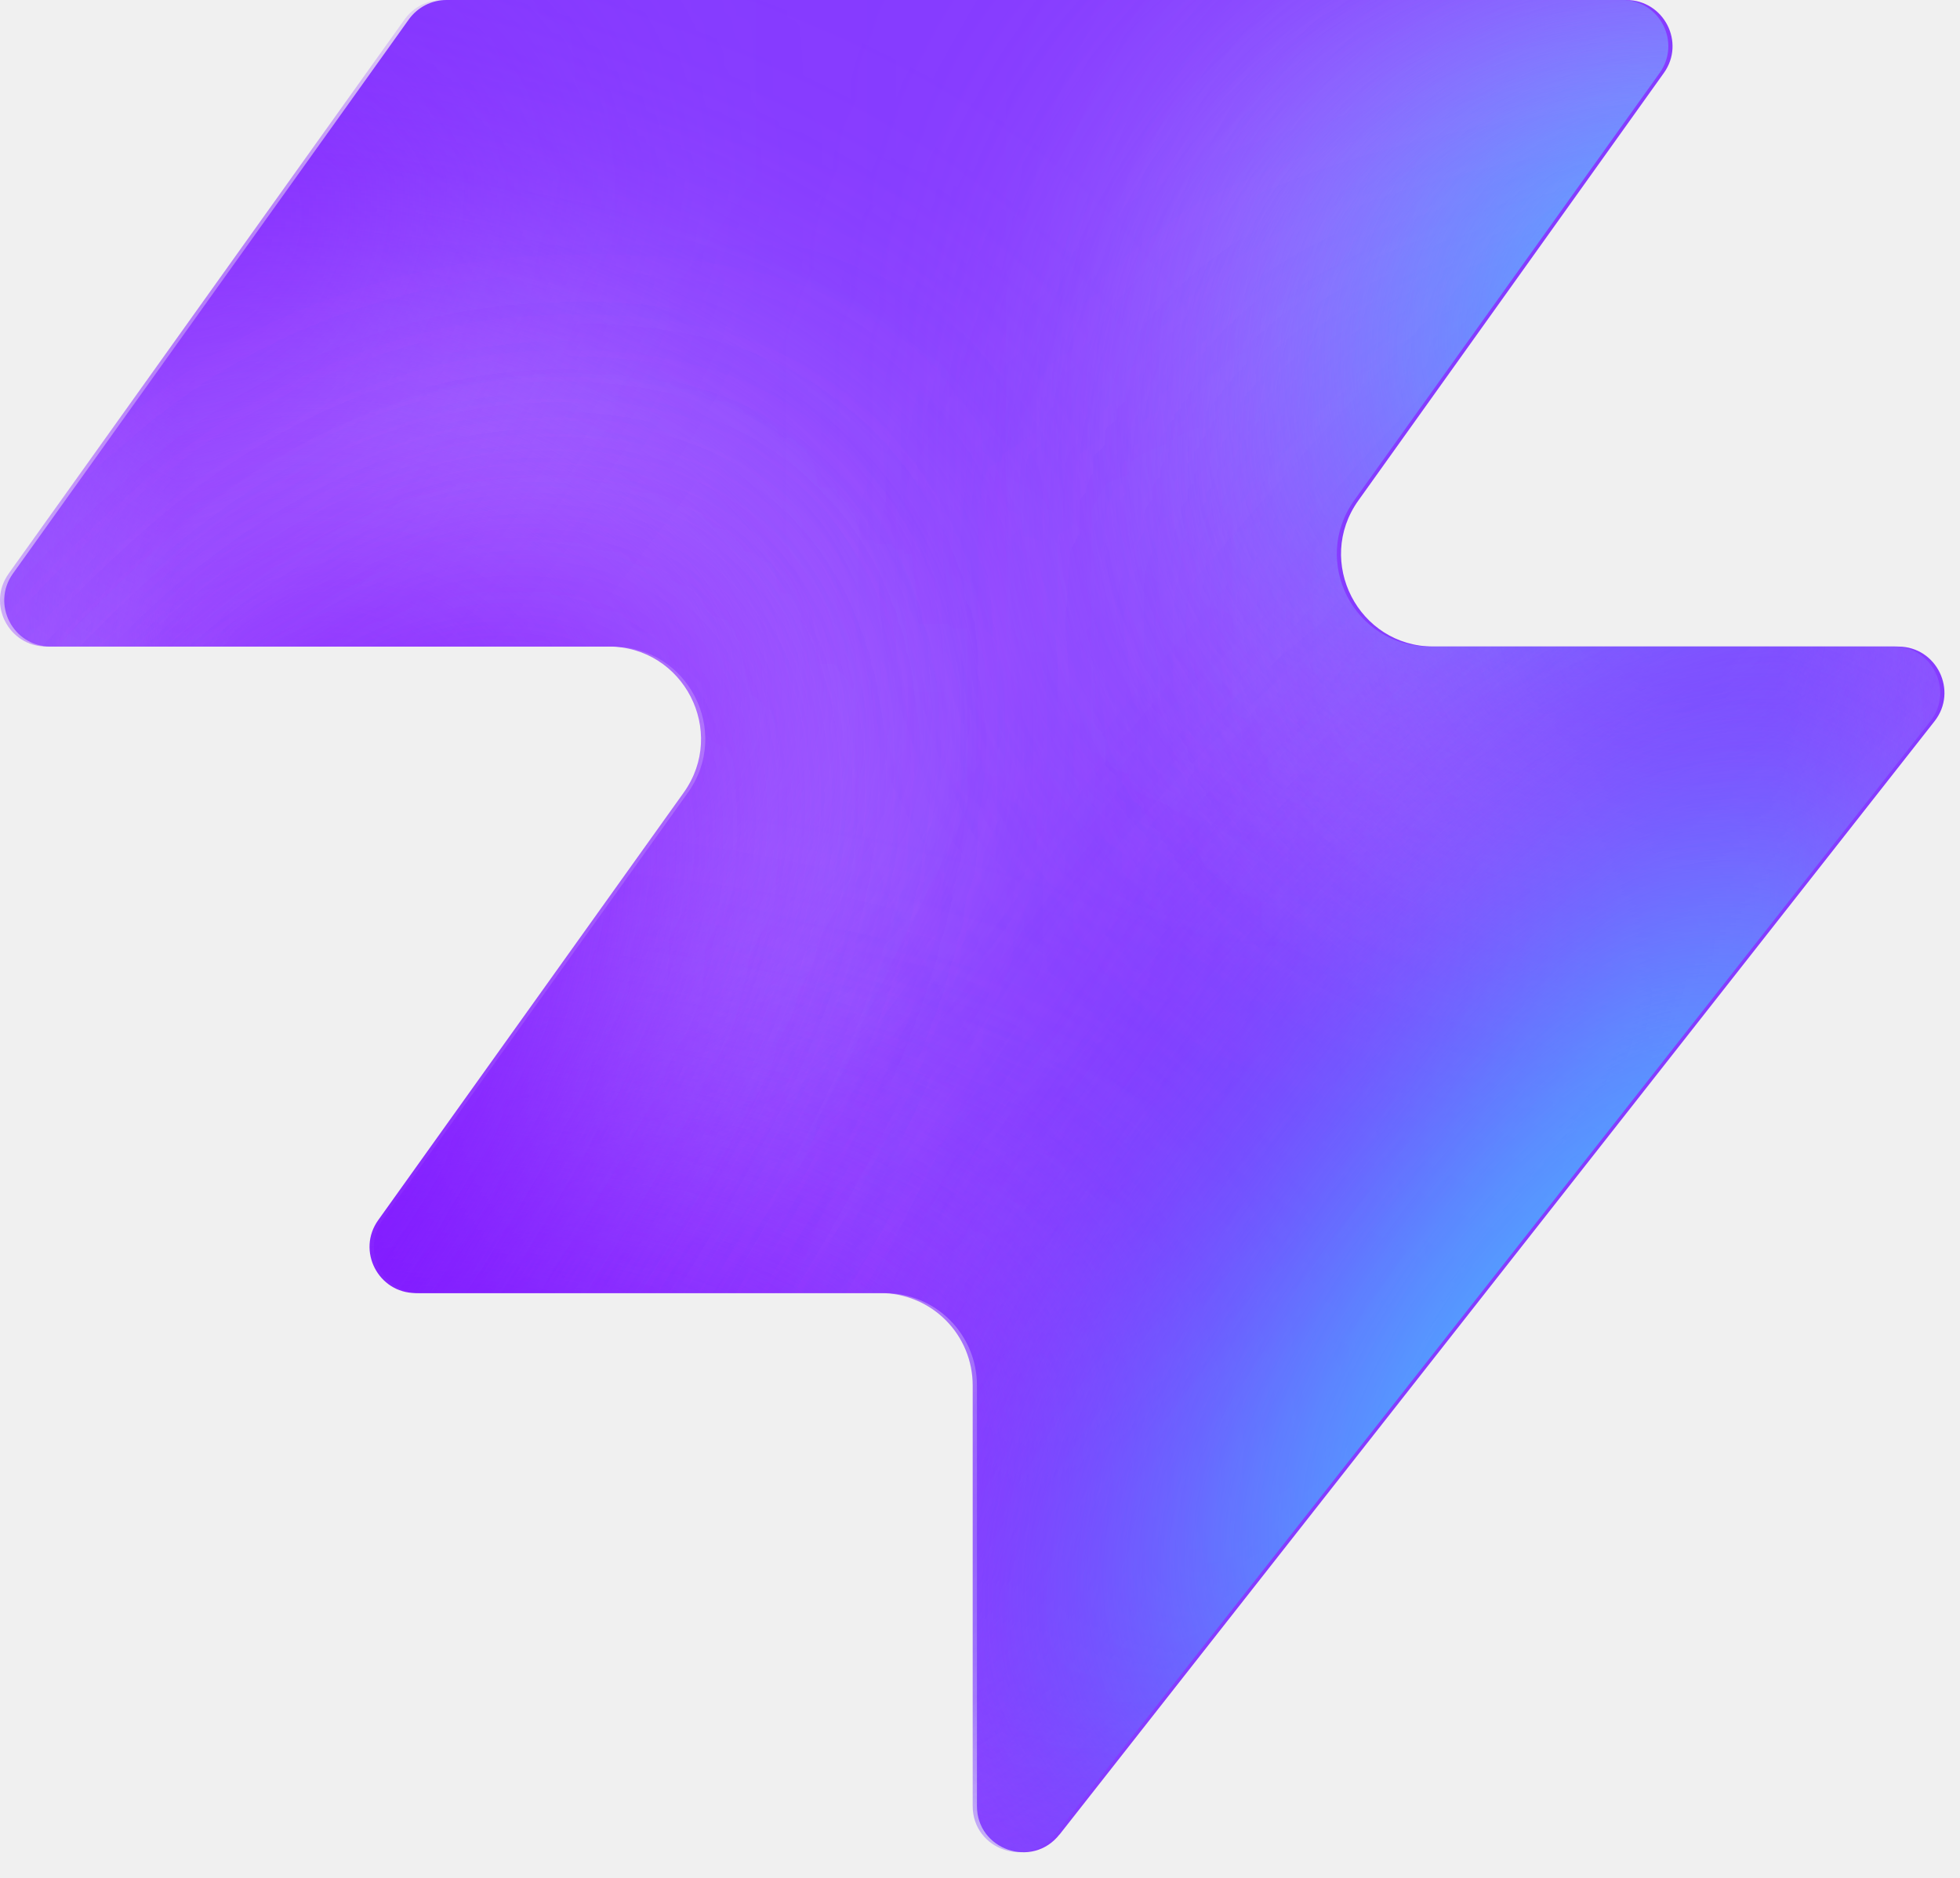
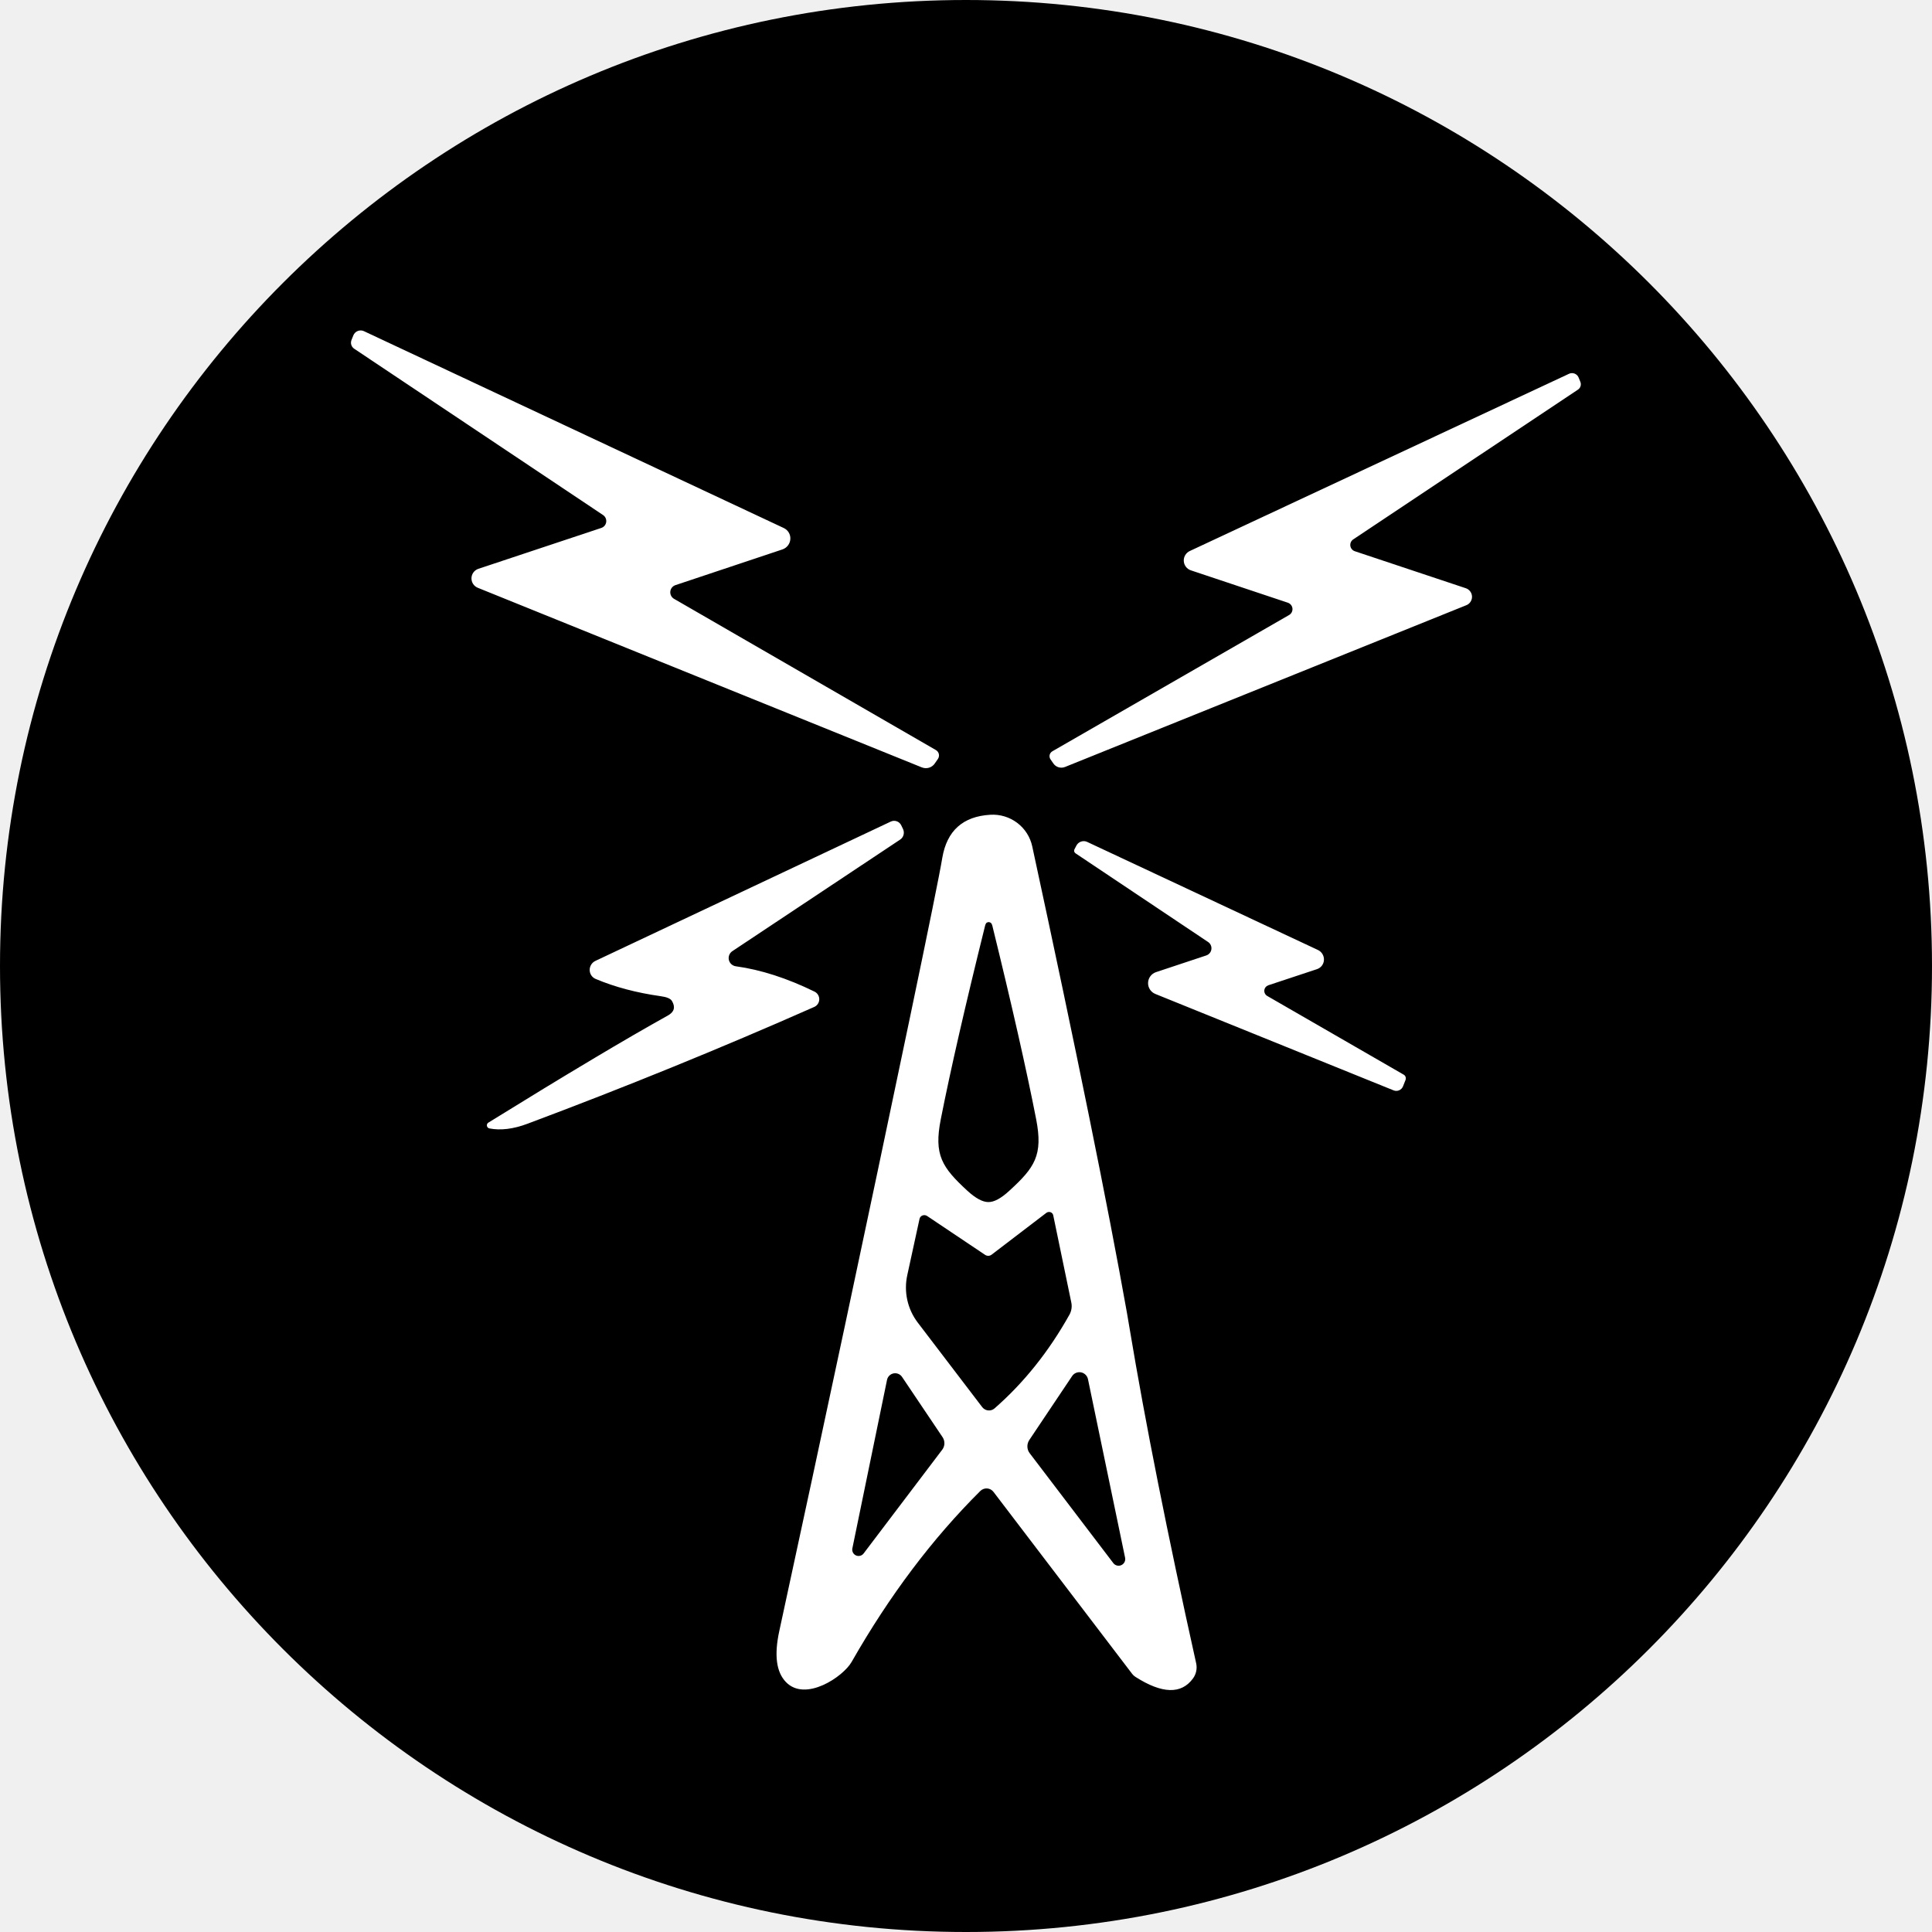
- <svg xmlns="http://www.w3.org/2000/svg" width="48" height="46" fill="none" viewBox="0 0 48 46">
-   <path fill="#863bff" d="M25.946 44.938c-.664.845-2.021.375-2.021-.698V33.937a2.26 2.26 0 0 0-2.262-2.262H10.287c-.92 0-1.456-1.04-.92-1.788l7.48-10.471c1.07-1.497 0-3.578-1.842-3.578H1.237c-.92 0-1.456-1.04-.92-1.788L10.013.474c.214-.297.556-.474.92-.474h28.894c.92 0 1.456 1.04.92 1.788l-7.48 10.471c-1.07 1.498 0 3.579 1.842 3.579h11.377c.943 0 1.473 1.088.89 1.83L25.947 44.94z" style="fill:#863bff;fill:color(display-p3 .525 .23 1);fill-opacity:1" />
-   <mask id="a" width="48" height="46" x="0" y="0" maskUnits="userSpaceOnUse" style="mask-type:alpha">
-     <path fill="#000" d="M25.842 44.938c-.664.844-2.021.375-2.021-.698V33.937a2.26 2.26 0 0 0-2.262-2.262H10.183c-.92 0-1.456-1.04-.92-1.788l7.48-10.471c1.07-1.498 0-3.579-1.842-3.579H1.133c-.92 0-1.456-1.04-.92-1.787L9.91.473c.214-.297.556-.474.92-.474h28.894c.92 0 1.456 1.04.92 1.788l-7.48 10.471c-1.07 1.498 0 3.578 1.842 3.578h11.377c.943 0 1.473 1.088.89 1.832L25.843 44.94z" style="fill:#000;fill-opacity:1" />
-   </mask>
-   <g mask="url(#a)">
-     <g filter="url(#b)">
-       <ellipse cx="5.508" cy="14.704" fill="#ede6ff" rx="5.508" ry="14.704" style="fill:#ede6ff;fill:color(display-p3 .927 .903 1);fill-opacity:1" transform="matrix(.00324 1 1 -.00324 -4.47 31.516)" />
-     </g>
-     <g filter="url(#c)">
-       <ellipse cx="10.399" cy="29.851" fill="#ede6ff" rx="10.399" ry="29.851" style="fill:#ede6ff;fill:color(display-p3 .927 .903 1);fill-opacity:1" transform="matrix(.00324 1 1 -.00324 -39.328 7.883)" />
-     </g>
-     <g filter="url(#d)">
-       <ellipse cx="5.508" cy="30.487" fill="#7e14ff" rx="5.508" ry="30.487" style="fill:#7e14ff;fill:color(display-p3 .492 .077 1);fill-opacity:1" transform="rotate(89.814 -25.913 -14.639)scale(1 -1)" />
-     </g>
-     <g filter="url(#e)">
-       <ellipse cx="5.508" cy="30.599" fill="#7e14ff" rx="5.508" ry="30.599" style="fill:#7e14ff;fill:color(display-p3 .492 .077 1);fill-opacity:1" transform="rotate(89.814 -32.644 -3.334)scale(1 -1)" />
-     </g>
-     <g filter="url(#f)">
-       <ellipse cx="5.508" cy="30.599" fill="#7e14ff" rx="5.508" ry="30.599" style="fill:#7e14ff;fill:color(display-p3 .492 .077 1);fill-opacity:1" transform="matrix(.00324 1 1 -.00324 -34.34 30.47)" />
-     </g>
-     <g filter="url(#g)">
-       <ellipse cx="14.072" cy="22.078" fill="#ede6ff" rx="14.072" ry="22.078" style="fill:#ede6ff;fill:color(display-p3 .927 .903 1);fill-opacity:1" transform="rotate(93.35 24.506 48.493)scale(-1 1)" />
-     </g>
-     <g filter="url(#h)">
-       <ellipse cx="3.47" cy="21.501" fill="#7e14ff" rx="3.47" ry="21.501" style="fill:#7e14ff;fill:color(display-p3 .492 .077 1);fill-opacity:1" transform="rotate(89.009 28.708 47.59)scale(-1 1)" />
-     </g>
-     <g filter="url(#i)">
-       <ellipse cx="3.47" cy="21.501" fill="#7e14ff" rx="3.47" ry="21.501" style="fill:#7e14ff;fill:color(display-p3 .492 .077 1);fill-opacity:1" transform="rotate(89.009 28.708 47.59)scale(-1 1)" />
-     </g>
-     <g filter="url(#j)">
-       <ellipse cx=".387" cy="8.972" fill="#7e14ff" rx="4.407" ry="29.108" style="fill:#7e14ff;fill:color(display-p3 .492 .077 1);fill-opacity:1" transform="rotate(39.51 .387 8.972)" />
-     </g>
-     <g filter="url(#k)">
-       <ellipse cx="47.523" cy="-6.092" fill="#7e14ff" rx="4.407" ry="29.108" style="fill:#7e14ff;fill:color(display-p3 .492 .077 1);fill-opacity:1" transform="rotate(37.892 47.523 -6.092)" />
-     </g>
-     <g filter="url(#l)">
-       <ellipse cx="41.412" cy="6.333" fill="#47bfff" rx="5.971" ry="9.665" style="fill:#47bfff;fill:color(display-p3 .28 .748 1);fill-opacity:1" transform="rotate(37.892 41.412 6.333)" />
-     </g>
-     <g filter="url(#m)">
-       <ellipse cx="-1.879" cy="38.332" fill="#7e14ff" rx="4.407" ry="29.108" style="fill:#7e14ff;fill:color(display-p3 .492 .077 1);fill-opacity:1" transform="rotate(37.892 -1.88 38.332)" />
-     </g>
-     <g filter="url(#n)">
-       <ellipse cx="-1.879" cy="38.332" fill="#7e14ff" rx="4.407" ry="29.108" style="fill:#7e14ff;fill:color(display-p3 .492 .077 1);fill-opacity:1" transform="rotate(37.892 -1.88 38.332)" />
-     </g>
-     <g filter="url(#o)">
-       <ellipse cx="35.651" cy="29.907" fill="#7e14ff" rx="4.407" ry="29.108" style="fill:#7e14ff;fill:color(display-p3 .492 .077 1);fill-opacity:1" transform="rotate(37.892 35.651 29.907)" />
-     </g>
-     <g filter="url(#p)">
-       <ellipse cx="38.418" cy="32.4" fill="#47bfff" rx="5.971" ry="15.297" style="fill:#47bfff;fill:color(display-p3 .28 .748 1);fill-opacity:1" transform="rotate(37.892 38.418 32.4)" />
-     </g>
+ <svg xmlns="http://www.w3.org/2000/svg" width="256" height="256" viewBox="0 0 256 256" fill="none">
+   <g clip-path="url(#clip0_1_9)">
+     <path d="M256 128C256 57.307 198.692 0 128 0C57.307 0 0 57.307 0 128C0 198.692 57.307 256 128 256C198.692 256 256 198.692 256 128Z" fill="black" />
+     <path d="M124.28 100.56C124.344 100.465 124.388 100.359 124.408 100.247C124.429 100.134 124.427 100.019 124.401 99.908C124.374 99.797 124.325 99.693 124.256 99.602C124.187 99.511 124.1 99.436 124 99.38L89.3 79.34C89.137 79.243 89.006 79.101 88.921 78.931C88.836 78.762 88.8 78.572 88.819 78.383C88.838 78.194 88.91 78.015 89.027 77.866C89.144 77.716 89.301 77.603 89.48 77.54L103.68 72.8C103.971 72.7 104.226 72.516 104.413 72.27C104.599 72.025 104.707 71.73 104.725 71.422C104.742 71.117 104.667 70.815 104.509 70.554C104.351 70.293 104.118 70.086 103.84 69.96L48.22 43.88C48.092 43.821 47.953 43.789 47.812 43.785C47.671 43.782 47.531 43.807 47.4 43.859C47.269 43.912 47.15 43.99 47.05 44.09C46.951 44.19 46.872 44.309 46.82 44.44L46.58 45.04C46.495 45.243 46.483 45.469 46.544 45.68C46.606 45.891 46.739 46.075 46.92 46.2L79.9 68.24C80.052 68.34 80.173 68.481 80.249 68.646C80.324 68.812 80.35 68.996 80.325 69.176C80.3 69.356 80.224 69.526 80.106 69.665C79.989 69.803 79.834 69.906 79.66 69.96L63.36 75.38C63.105 75.471 62.884 75.638 62.725 75.857C62.567 76.076 62.479 76.339 62.472 76.609C62.466 76.88 62.541 77.146 62.689 77.373C62.837 77.6 63.05 77.777 63.3 77.88L122.14 101.68C122.45 101.805 122.794 101.82 123.111 101.722C123.429 101.623 123.701 101.417 123.88 101.14L124.28 100.56ZM139.2 100.62L139.56 101.14C139.723 101.391 139.97 101.577 140.259 101.664C140.547 101.752 140.859 101.736 141.14 101.62L194.28 80.2C194.453 80.134 194.608 80.028 194.733 79.891C194.859 79.755 194.95 79.591 195.002 79.413C195.053 79.235 195.062 79.048 195.029 78.865C194.995 78.683 194.92 78.511 194.809 78.363C194.661 78.165 194.455 78.017 194.22 77.94L179.52 73.04C179.365 72.988 179.227 72.894 179.122 72.768C179.017 72.643 178.95 72.49 178.927 72.328C178.904 72.166 178.927 72.001 178.993 71.851C179.059 71.701 179.165 71.573 179.3 71.48L209.1 51.62C209.262 51.508 209.381 51.343 209.435 51.153C209.49 50.964 209.477 50.761 209.4 50.58L209.18 50.04C209.134 49.921 209.064 49.813 208.975 49.722C208.885 49.632 208.779 49.56 208.661 49.511C208.543 49.463 208.417 49.438 208.29 49.44C208.162 49.441 208.037 49.469 207.92 49.52L157.68 73C157.423 73.113 157.206 73.301 157.059 73.541C156.912 73.78 156.841 74.058 156.856 74.338C156.872 74.619 156.972 74.888 157.144 75.11C157.316 75.332 157.552 75.496 157.82 75.58L170.64 79.86C170.806 79.914 170.953 80.016 171.063 80.152C171.172 80.288 171.24 80.454 171.257 80.628C171.274 80.802 171.24 80.977 171.158 81.132C171.077 81.287 170.953 81.415 170.8 81.5L139.46 99.54C139.367 99.59 139.286 99.658 139.222 99.741C139.158 99.824 139.111 99.919 139.086 100.021C139.062 100.123 139.06 100.229 139.079 100.333C139.099 100.436 139.14 100.534 139.2 100.62ZM131.64 197.68L150.02 221.8C150.14 221.96 150.287 222.093 150.46 222.2C153.993 224.453 156.533 224.52 158.08 222.4C158.287 222.115 158.431 221.79 158.504 221.445C158.576 221.1 158.575 220.744 158.5 220.4C154.7 203.307 151.76 188.52 149.68 176.04C149.56 175.347 149.44 174.64 149.32 173.92C146.787 159.693 142.607 139.107 136.78 112.16C136.514 110.912 135.806 109.802 134.787 109.034C133.764 108.262 132.499 107.881 131.22 107.96C127.593 108.173 125.473 110.073 124.86 113.66C124.527 115.687 123.087 122.793 120.54 134.98C114.879 162.048 109.119 189.094 103.26 216.12C102.567 219.307 102.86 221.56 104.14 222.88C106.72 225.56 111.72 222.18 112.84 220.22C117.853 211.433 123.54 203.88 129.9 197.56C130.018 197.444 130.158 197.355 130.313 197.297C130.467 197.24 130.632 197.215 130.797 197.226C130.962 197.237 131.122 197.284 131.268 197.362C131.413 197.44 131.54 197.549 131.64 197.68ZM130.96 159.28C130.2 159.28 129.273 158.78 128.18 157.78C124.82 154.68 123.72 153.04 124.66 148.3C125.953 141.753 127.907 133.22 130.52 122.7C130.54 122.607 130.571 122.517 130.612 122.431C130.642 122.365 130.686 122.307 130.74 122.26C130.821 122.219 130.909 122.192 131 122.18C131.067 122.18 131.153 122.207 131.26 122.26C131.31 122.291 131.356 122.345 131.399 122.422C131.441 122.5 131.475 122.593 131.5 122.7C134.087 133.233 136.02 141.773 137.3 148.32C138.22 153.06 137.12 154.7 133.74 157.78C132.647 158.793 131.72 159.293 130.96 159.28ZM138.66 160.7C138.739 160.644 138.831 160.608 138.927 160.595C139.023 160.582 139.121 160.593 139.212 160.626C139.301 160.659 139.379 160.715 139.44 160.787C139.501 160.86 139.543 160.947 139.56 161.04L141.96 172.62C142.064 173.149 141.979 173.7 141.72 174.18C138.987 179.073 135.673 183.22 131.78 186.62C131.604 186.772 131.386 186.866 131.154 186.888C130.923 186.91 130.69 186.86 130.489 186.744C130.352 186.669 130.233 186.565 130.14 186.44L121.6 175.24C120.929 174.355 120.458 173.336 120.22 172.252C119.982 171.167 119.982 170.044 120.22 168.96L121.84 161.52C121.86 161.417 121.906 161.32 121.973 161.239C122.041 161.158 122.128 161.096 122.226 161.058C122.326 161.019 122.434 161.005 122.54 161.015C122.647 161.026 122.75 161.062 122.84 161.12L130.54 166.28C130.666 166.362 130.813 166.404 130.963 166.401C131.113 166.397 131.259 166.348 131.38 166.26L138.66 160.7ZM149.08 206.4C149.122 206.596 149.096 206.8 149.007 206.979C148.918 207.158 148.77 207.301 148.589 207.386C148.407 207.47 148.202 207.489 148.008 207.441C147.813 207.393 147.641 207.279 147.52 207.12L136.44 192.56C136.252 192.313 136.145 192.013 136.134 191.703C136.123 191.392 136.209 191.083 136.38 190.82L142.06 182.34C142.186 182.15 142.366 182.001 142.577 181.913C142.787 181.825 143.019 181.8 143.243 181.843C143.467 181.887 143.672 181.995 143.835 182.155C143.998 182.314 144.111 182.517 144.16 182.74L149.08 206.4ZM112.94 205.18L117.54 182.82C117.587 182.611 117.694 182.421 117.848 182.272C118.002 182.123 118.196 182.022 118.406 181.982C118.616 181.942 118.833 181.964 119.031 182.045C119.229 182.126 119.399 182.264 119.52 182.44L124.9 190.44C125.062 190.687 125.145 190.977 125.138 191.27C125.132 191.562 125.035 191.846 124.86 192.08L114.42 205.86C114.303 206.006 114.141 206.11 113.958 206.153C113.776 206.196 113.584 206.177 113.414 206.099C113.244 206.021 113.104 205.888 113.019 205.721C112.933 205.555 112.905 205.364 112.94 205.18ZM64.84 149.52C66.333 149.813 68.02 149.607 69.9 148.9C82.833 144.06 95.5 138.9 107.9 133.42C108.093 133.334 108.257 133.194 108.373 133.017C108.49 132.841 108.553 132.634 108.556 132.423C108.56 132.212 108.505 132.004 108.396 131.823C108.287 131.642 108.129 131.495 107.94 131.4C104.287 129.613 100.813 128.493 97.52 128.04C97.295 128.013 97.083 127.917 96.915 127.765C96.746 127.613 96.629 127.413 96.578 127.192C96.528 126.971 96.547 126.74 96.633 126.53C96.72 126.32 96.869 126.142 97.06 126.02L119.26 111.26C119.483 111.117 119.647 110.897 119.72 110.639C119.793 110.38 119.772 110.104 119.66 109.86L119.42 109.36C119.303 109.111 119.092 108.919 118.833 108.825C118.575 108.731 118.289 108.744 118.04 108.86L78.9 127.32C78.668 127.429 78.472 127.602 78.337 127.82C78.201 128.037 78.131 128.289 78.135 128.545C78.139 128.798 78.218 129.045 78.361 129.254C78.504 129.463 78.705 129.625 78.94 129.72C81.473 130.787 84.34 131.547 87.54 132C88.353 132.107 88.853 132.32 89.04 132.64C89.52 133.453 89.34 134.093 88.5 134.56C83.02 137.6 75.087 142.333 64.7 148.76C64.631 148.805 64.578 148.87 64.546 148.946C64.513 149.022 64.504 149.105 64.519 149.186C64.534 149.267 64.572 149.342 64.629 149.401C64.686 149.461 64.76 149.502 64.84 149.52ZM167.9 131.96C167.806 131.903 167.724 131.827 167.662 131.736C167.599 131.646 167.556 131.543 167.536 131.434C167.517 131.326 167.52 131.215 167.547 131.108C167.573 131.001 167.622 130.901 167.69 130.814C167.781 130.699 167.902 130.611 168.04 130.56L174.5 128.42C174.759 128.336 174.987 128.176 175.153 127.959C175.319 127.743 175.415 127.482 175.429 127.21C175.444 126.935 175.377 126.662 175.237 126.425C175.096 126.188 174.888 125.999 174.64 125.88L144.06 111.56C143.804 111.437 143.511 111.421 143.243 111.515C142.972 111.609 142.749 111.804 142.62 112.06L142.36 112.56C142.322 112.645 142.315 112.741 142.34 112.831C142.366 112.923 142.423 113.004 142.5 113.06L160.08 124.82C160.236 124.924 160.359 125.07 160.436 125.24C160.513 125.411 160.54 125.599 160.515 125.785C160.49 125.97 160.414 126.145 160.294 126.289C160.175 126.433 160.018 126.541 159.84 126.6L153.16 128.82C152.864 128.922 152.607 129.112 152.422 129.365C152.237 129.617 152.134 129.92 152.125 130.232C152.116 130.545 152.203 130.853 152.374 131.115C152.544 131.377 152.791 131.581 153.08 131.7L184.66 144.48C184.894 144.573 185.154 144.57 185.386 144.473C185.618 144.376 185.802 144.192 185.9 143.96L186.24 143.1C186.288 142.972 186.291 142.831 186.248 142.701C186.205 142.574 186.117 142.467 186 142.4L167.9 131.96Z" fill="white" />
  </g>
  <defs>
-     <filter id="b" width="60.045" height="41.654" x="-19.77" y="16.149" color-interpolation-filters="sRGB" filterUnits="userSpaceOnUse">
-       <feFlood flood-opacity="0" result="BackgroundImageFix" />
-       <feBlend in="SourceGraphic" in2="BackgroundImageFix" result="shape" />
-       <feGaussianBlur result="effect1_foregroundBlur_2002_17158" stdDeviation="7.659" />
-     </filter>
-     <filter id="c" width="90.34" height="51.437" x="-54.613" y="-7.533" color-interpolation-filters="sRGB" filterUnits="userSpaceOnUse">
-       <feFlood flood-opacity="0" result="BackgroundImageFix" />
-       <feBlend in="SourceGraphic" in2="BackgroundImageFix" result="shape" />
-       <feGaussianBlur result="effect1_foregroundBlur_2002_17158" stdDeviation="7.659" />
-     </filter>
-     <filter id="d" width="79.355" height="29.4" x="-49.64" y="2.03" color-interpolation-filters="sRGB" filterUnits="userSpaceOnUse">
-       <feFlood flood-opacity="0" result="BackgroundImageFix" />
-       <feBlend in="SourceGraphic" in2="BackgroundImageFix" result="shape" />
-       <feGaussianBlur result="effect1_foregroundBlur_2002_17158" stdDeviation="4.596" />
-     </filter>
-     <filter id="e" width="79.579" height="29.4" x="-45.045" y="20.029" color-interpolation-filters="sRGB" filterUnits="userSpaceOnUse">
-       <feFlood flood-opacity="0" result="BackgroundImageFix" />
-       <feBlend in="SourceGraphic" in2="BackgroundImageFix" result="shape" />
-       <feGaussianBlur result="effect1_foregroundBlur_2002_17158" stdDeviation="4.596" />
-     </filter>
-     <filter id="f" width="79.579" height="29.4" x="-43.513" y="21.178" color-interpolation-filters="sRGB" filterUnits="userSpaceOnUse">
-       <feFlood flood-opacity="0" result="BackgroundImageFix" />
-       <feBlend in="SourceGraphic" in2="BackgroundImageFix" result="shape" />
-       <feGaussianBlur result="effect1_foregroundBlur_2002_17158" stdDeviation="4.596" />
-     </filter>
-     <filter id="g" width="74.749" height="58.852" x="15.756" y="-17.901" color-interpolation-filters="sRGB" filterUnits="userSpaceOnUse">
-       <feFlood flood-opacity="0" result="BackgroundImageFix" />
-       <feBlend in="SourceGraphic" in2="BackgroundImageFix" result="shape" />
-       <feGaussianBlur result="effect1_foregroundBlur_2002_17158" stdDeviation="7.659" />
-     </filter>
-     <filter id="h" width="61.377" height="25.362" x="23.548" y="2.284" color-interpolation-filters="sRGB" filterUnits="userSpaceOnUse">
-       <feFlood flood-opacity="0" result="BackgroundImageFix" />
-       <feBlend in="SourceGraphic" in2="BackgroundImageFix" result="shape" />
-       <feGaussianBlur result="effect1_foregroundBlur_2002_17158" stdDeviation="4.596" />
-     </filter>
-     <filter id="i" width="61.377" height="25.362" x="23.548" y="2.284" color-interpolation-filters="sRGB" filterUnits="userSpaceOnUse">
-       <feFlood flood-opacity="0" result="BackgroundImageFix" />
-       <feBlend in="SourceGraphic" in2="BackgroundImageFix" result="shape" />
-       <feGaussianBlur result="effect1_foregroundBlur_2002_17158" stdDeviation="4.596" />
-     </filter>
-     <filter id="j" width="56.045" height="63.649" x="-27.636" y="-22.853" color-interpolation-filters="sRGB" filterUnits="userSpaceOnUse">
-       <feFlood flood-opacity="0" result="BackgroundImageFix" />
-       <feBlend in="SourceGraphic" in2="BackgroundImageFix" result="shape" />
-       <feGaussianBlur result="effect1_foregroundBlur_2002_17158" stdDeviation="4.596" />
-     </filter>
-     <filter id="k" width="54.814" height="64.646" x="20.116" y="-38.415" color-interpolation-filters="sRGB" filterUnits="userSpaceOnUse">
-       <feFlood flood-opacity="0" result="BackgroundImageFix" />
-       <feBlend in="SourceGraphic" in2="BackgroundImageFix" result="shape" />
-       <feGaussianBlur result="effect1_foregroundBlur_2002_17158" stdDeviation="4.596" />
-     </filter>
-     <filter id="l" width="33.541" height="35.313" x="24.641" y="-11.323" color-interpolation-filters="sRGB" filterUnits="userSpaceOnUse">
-       <feFlood flood-opacity="0" result="BackgroundImageFix" />
-       <feBlend in="SourceGraphic" in2="BackgroundImageFix" result="shape" />
-       <feGaussianBlur result="effect1_foregroundBlur_2002_17158" stdDeviation="4.596" />
-     </filter>
-     <filter id="m" width="54.814" height="64.646" x="-29.286" y="6.009" color-interpolation-filters="sRGB" filterUnits="userSpaceOnUse">
-       <feFlood flood-opacity="0" result="BackgroundImageFix" />
-       <feBlend in="SourceGraphic" in2="BackgroundImageFix" result="shape" />
-       <feGaussianBlur result="effect1_foregroundBlur_2002_17158" stdDeviation="4.596" />
-     </filter>
-     <filter id="n" width="54.814" height="64.646" x="-29.286" y="6.009" color-interpolation-filters="sRGB" filterUnits="userSpaceOnUse">
-       <feFlood flood-opacity="0" result="BackgroundImageFix" />
-       <feBlend in="SourceGraphic" in2="BackgroundImageFix" result="shape" />
-       <feGaussianBlur result="effect1_foregroundBlur_2002_17158" stdDeviation="4.596" />
-     </filter>
-     <filter id="o" width="54.814" height="64.646" x="8.244" y="-2.416" color-interpolation-filters="sRGB" filterUnits="userSpaceOnUse">
-       <feFlood flood-opacity="0" result="BackgroundImageFix" />
-       <feBlend in="SourceGraphic" in2="BackgroundImageFix" result="shape" />
-       <feGaussianBlur result="effect1_foregroundBlur_2002_17158" stdDeviation="4.596" />
-     </filter>
-     <filter id="p" width="39.409" height="43.623" x="18.713" y="10.588" color-interpolation-filters="sRGB" filterUnits="userSpaceOnUse">
-       <feFlood flood-opacity="0" result="BackgroundImageFix" />
-       <feBlend in="SourceGraphic" in2="BackgroundImageFix" result="shape" />
-       <feGaussianBlur result="effect1_foregroundBlur_2002_17158" stdDeviation="4.596" />
-     </filter>
+     <clipPath id="clip0_1_9">
+       <rect width="256" height="256" fill="white" />
+     </clipPath>
  </defs>
</svg>
